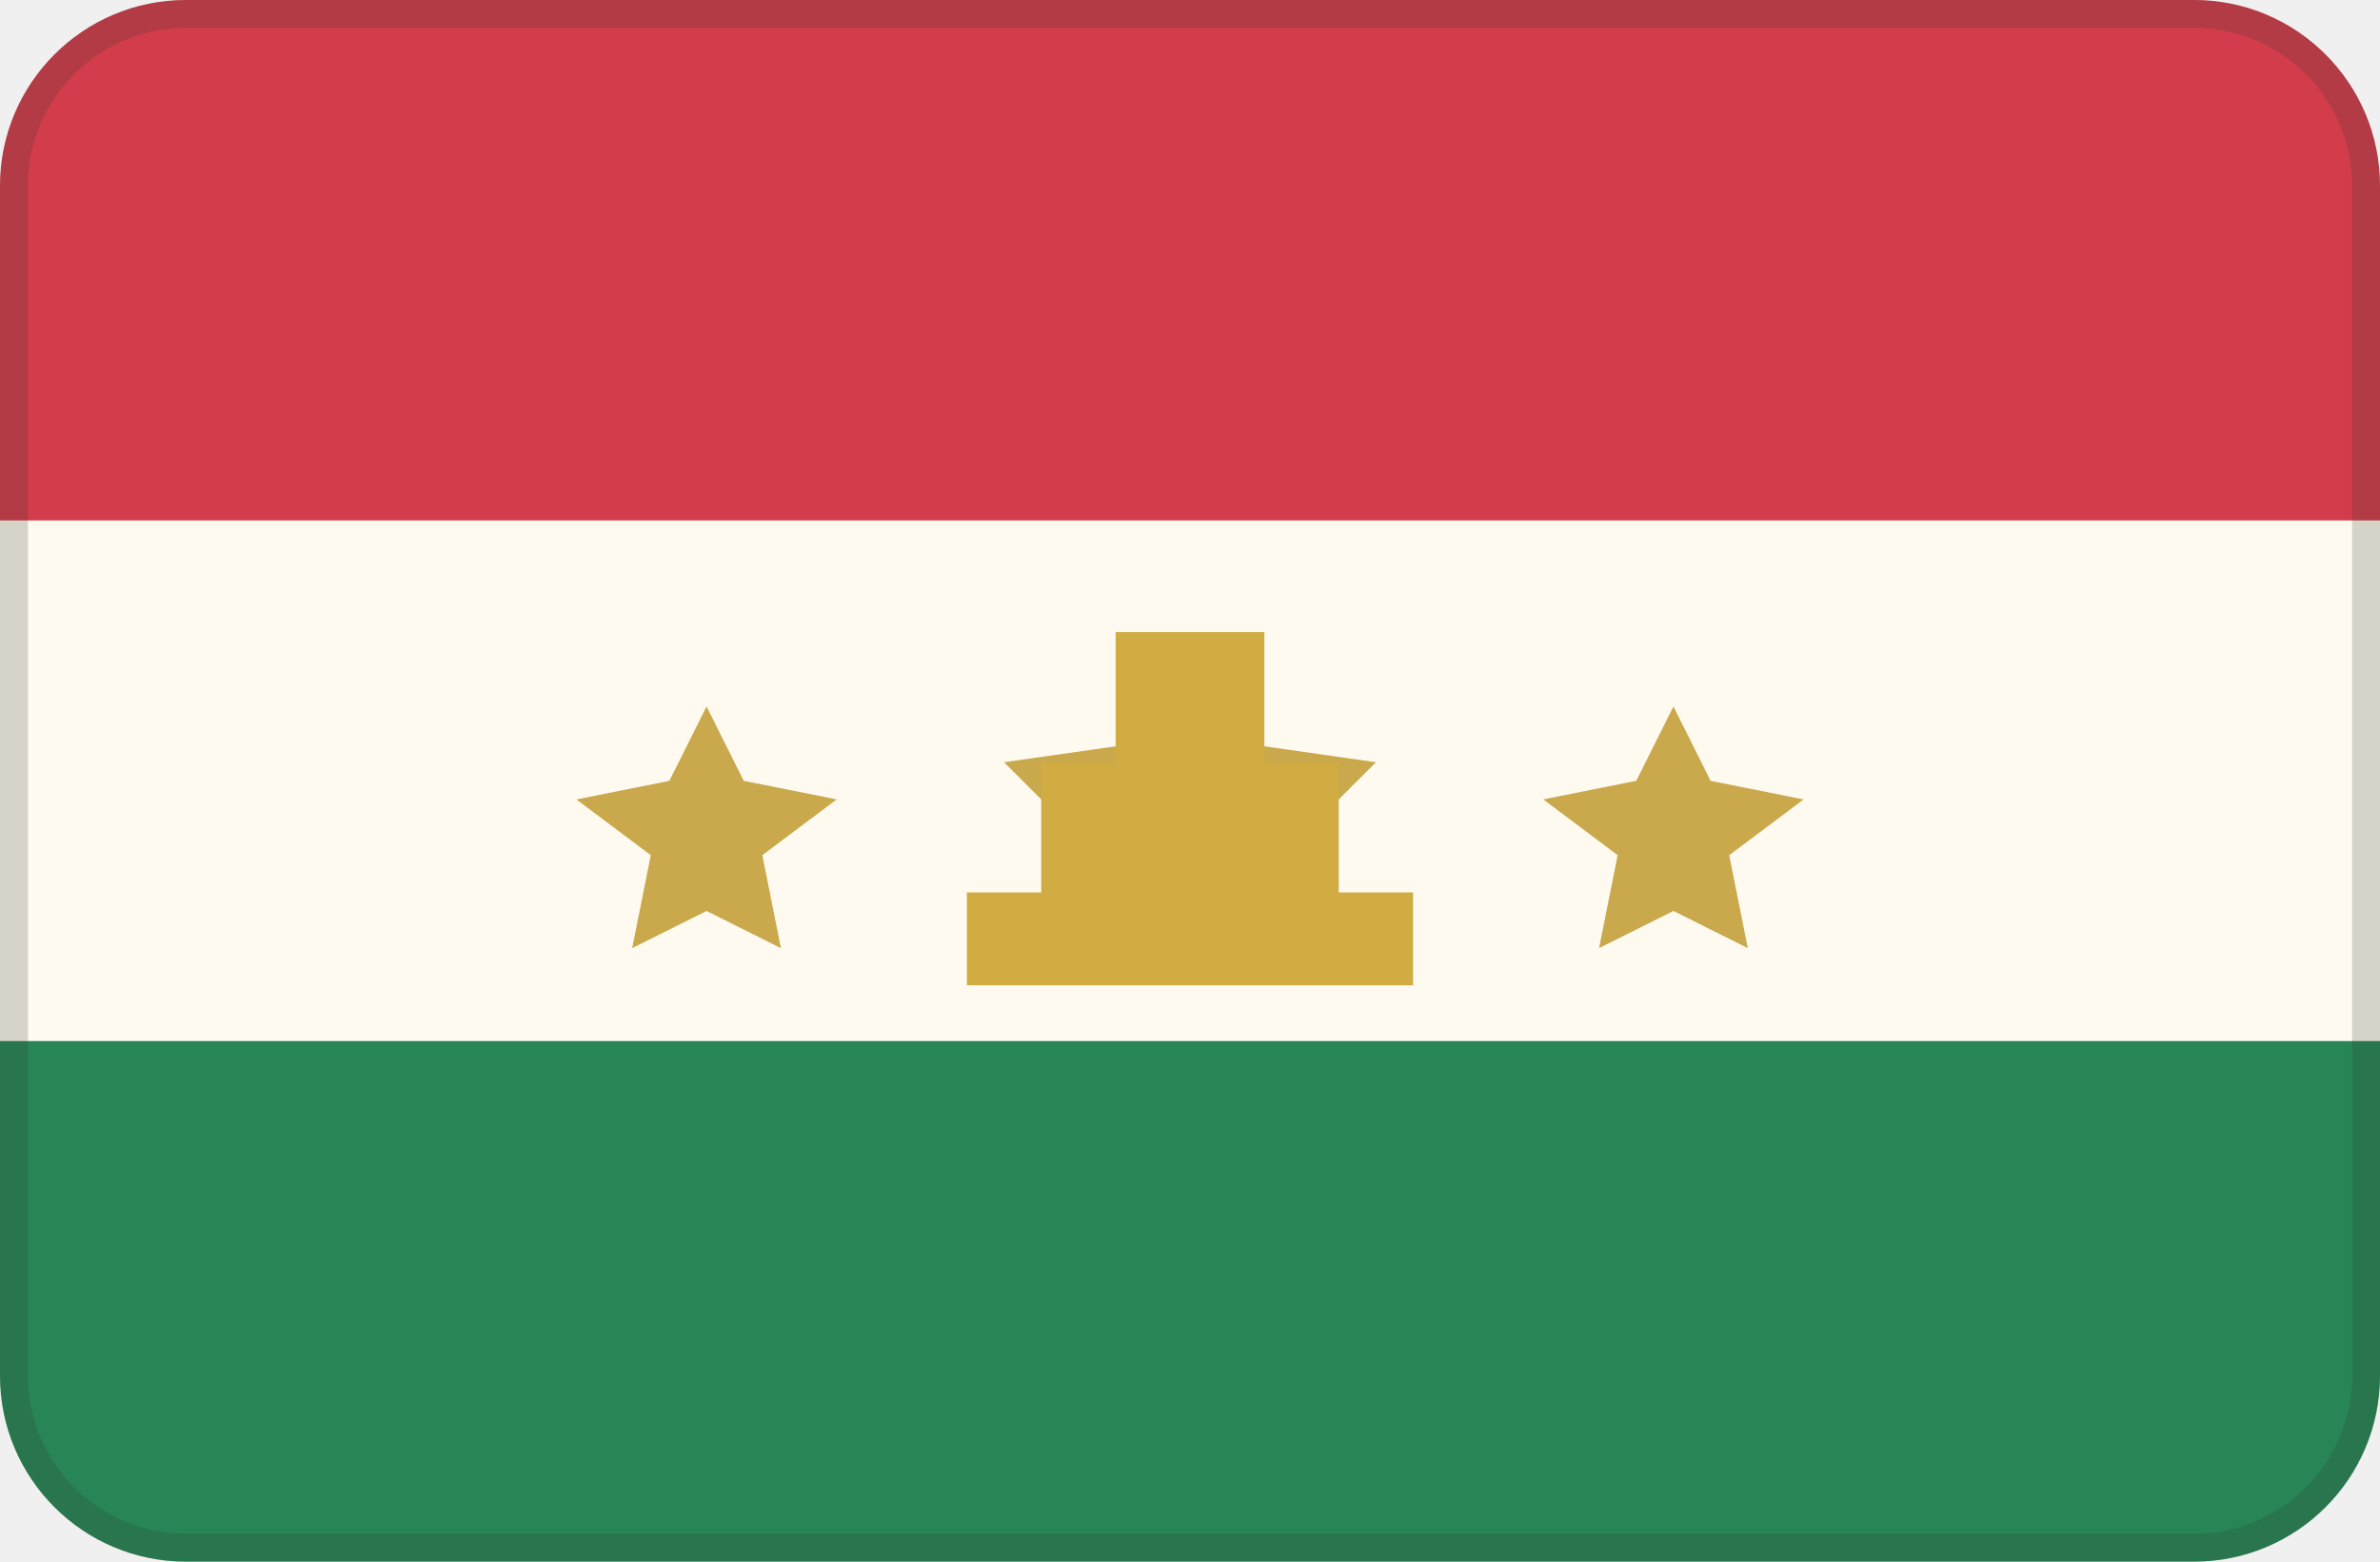
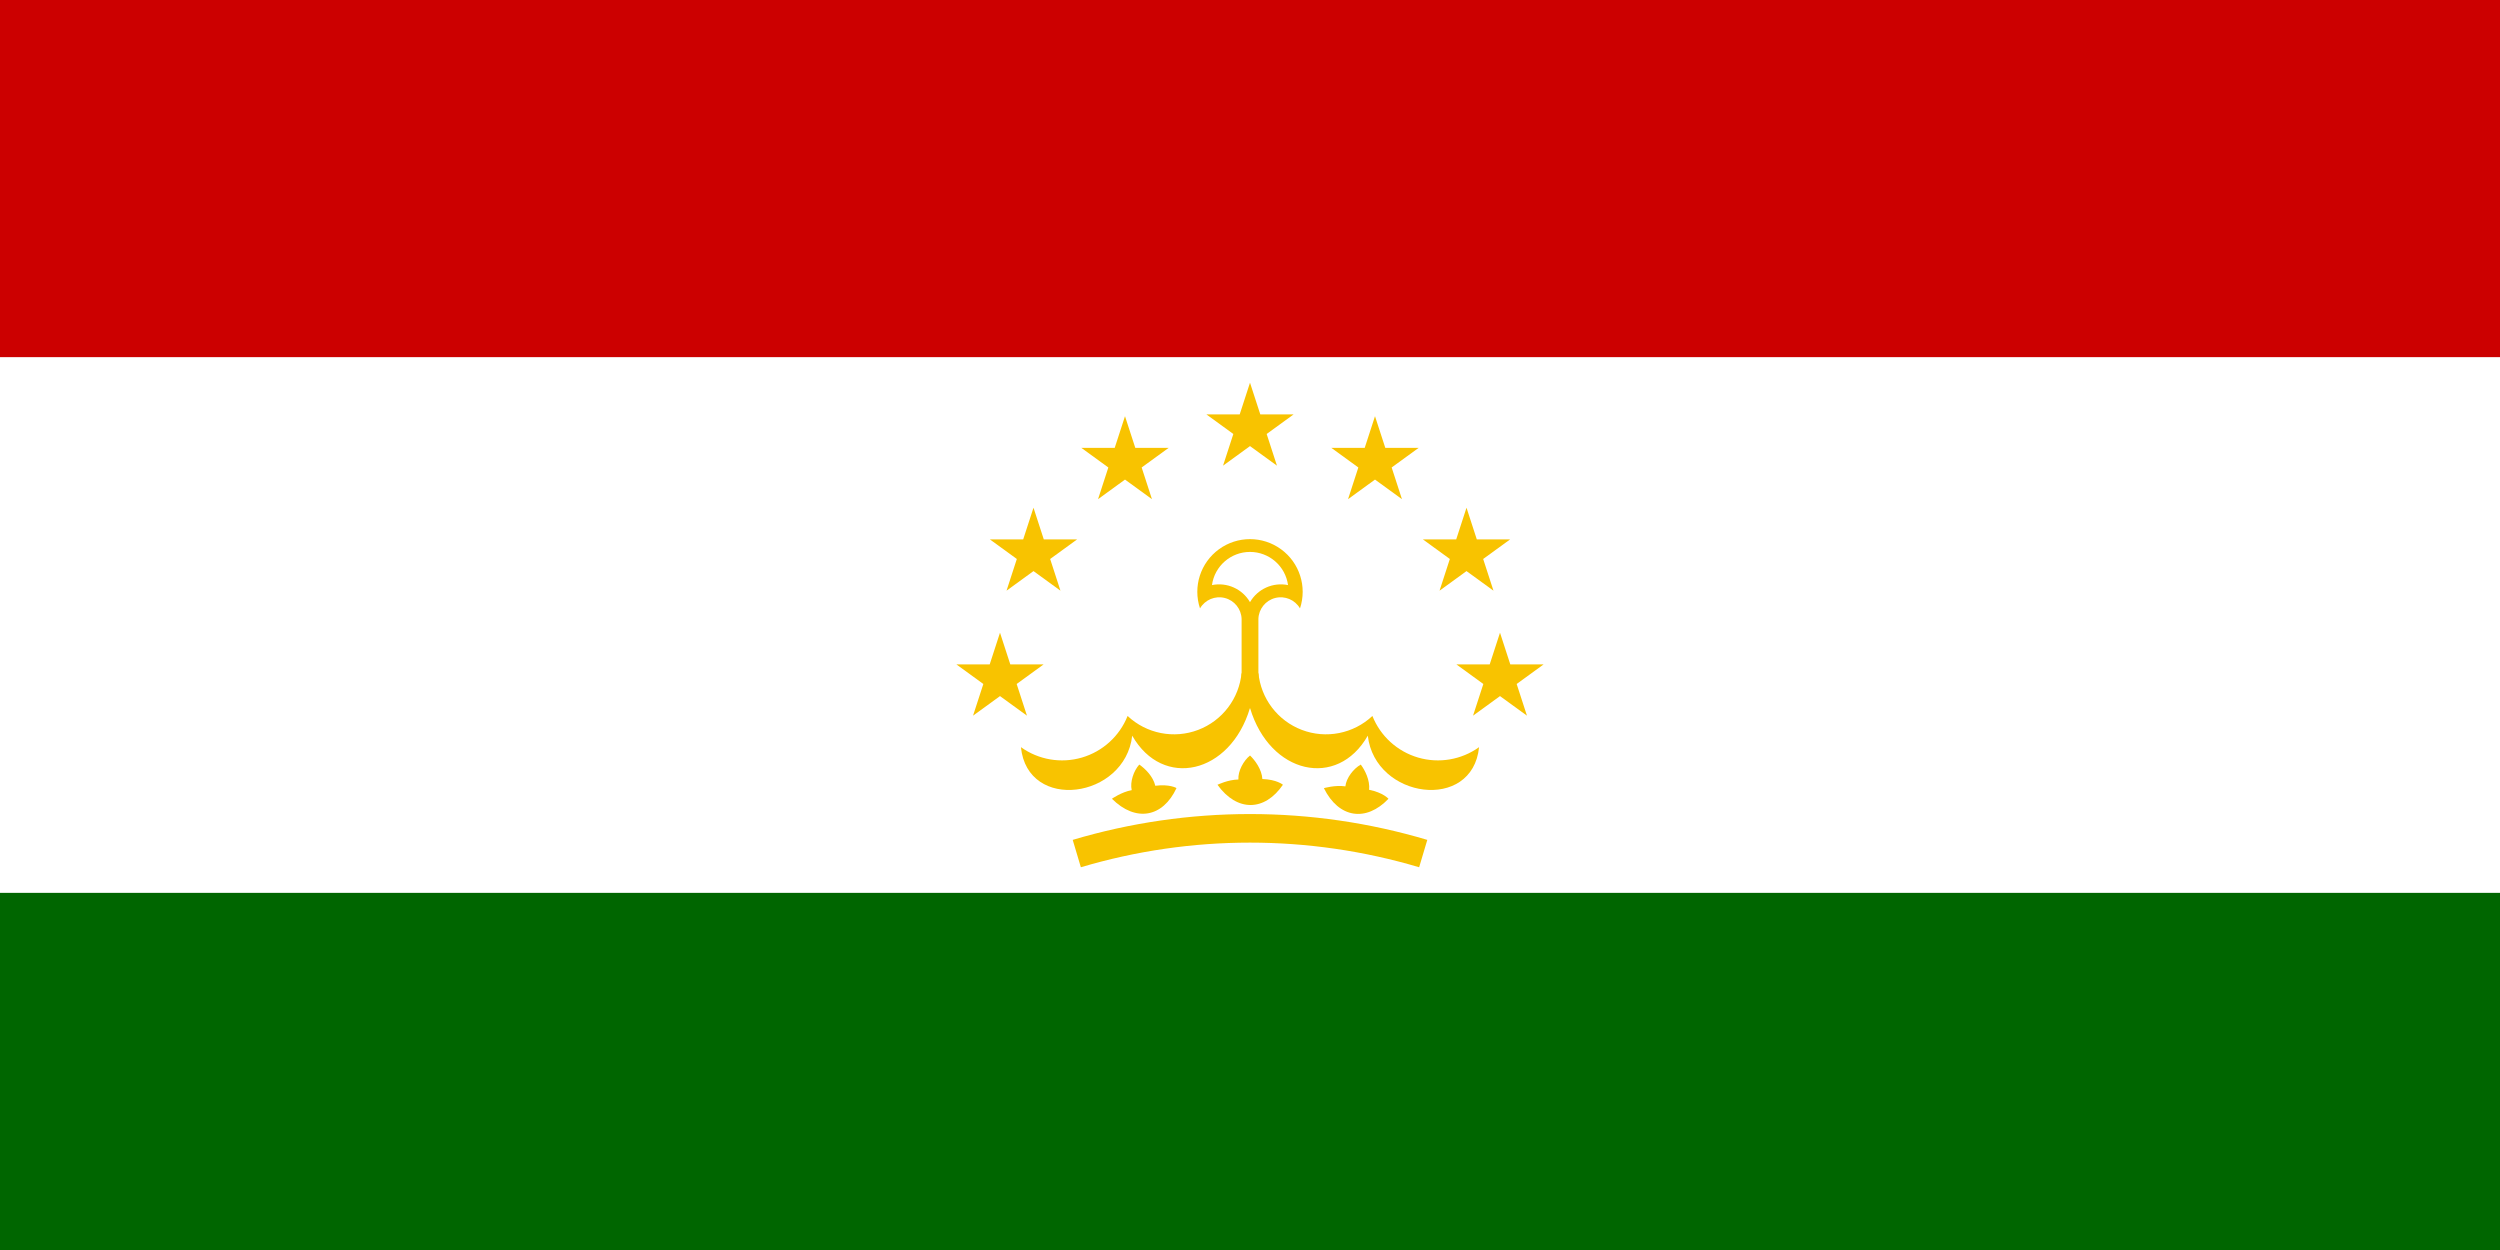
- <svg xmlns="http://www.w3.org/2000/svg" width="128" height="84" viewBox="0 0 128 84">
-   <defs>
-     <clipPath id="r">
-       <rect width="128" height="84" rx="10" />
-     </clipPath>
-   </defs>
-   <g clip-path="url(#r)">
-     <rect width="128" height="28" fill="#d33c4b" />
-     <rect y="28" width="128" height="28" fill="#fffaf0" />
-     <rect y="56" width="128" height="28" fill="#278556" />
-     <path d="m64 34 3 6 7 1-5 5 1 7-6-3-6 3 1-7-5-5 7-1Zm-26 4 2 4 5 1-4 3 1 5-4-2-4 2 1-5-4-3 5-1Zm52 0 2 4 5 1-4 3 1 5-4-2-4 2 1-5-4-3 5-1Z" fill="#caa94c" />
-     <path d="M52 48h24v5H52Zm4-7h16v7H56Zm4-7h8v7h-8Z" fill="#d0ac43" />
+ <svg xmlns="http://www.w3.org/2000/svg" xmlns:xlink="http://www.w3.org/1999/xlink" viewBox="0 0 1400 700">
+   <path fill="#060" d="M0 0h1400v700H0z" />
+   <path fill="#fff" d="M0 0h1400v500H0z" />
+   <path fill="#c00" d="M0 0h1400v200H0z" />
+   <g fill="#f8c300">
+     <path d="M672 340.7a12.5 12.5 0 0123.3 5.9v50h9.4v-50a12.5 12.5 0 0123.3-5.9 29.5 29.5 0 10-56 0" />
+     <path d="M678.7 327.65a20 20 0 0121.3 9.55 20 20 0 0121.3-9.55 21.5 21.5 0 00-42.6 0" fill="#fff" />
+     <path id="a" d="M695.3 376.627a38 38 0 01-63.845 24.316 39.5 39.5 0 01-59.734 17.467c3.65 36.426 58.252 28.989 62.32-6.429 17.154 30.115 54.873 21.49 65.91-15.4z" />
+     <use xlink:href="#a" transform="matrix(-1 0 0 1 1400 0)" />
+     <path id="b" d="M658.84 441.31c-7.618 16.446-22.845 19.271-36.164 5.995 0 0 5.354-3.783 11.086-4.826-1.075-4.574 1.13-10.902 4.235-14.324 3.258 2.227 7.804 6.689 8.96 11.874 8.03-1.04 11.883 1.282 11.883 1.282z" />
+     <use xlink:href="#b" transform="rotate(9.37 700 804)" />
+     <use xlink:href="#b" transform="rotate(18.74 700 804)" />
+     <path d="M603 478a340 340 0 01194 0" fill="none" stroke-width="16" stroke="#f8c300" />
+     <g transform="translate(700 380)">
+       <g transform="translate(0 -140)">
+         <path id="c" transform="scale(.00005)" d="M0-513674l301930 929245-790463-574305h977066l-790463 574305z" />
+       </g>
+       <g id="d">
+         <use xlink:href="#c" transform="translate(-70 -121.244)" />
+         <use xlink:href="#c" transform="translate(-121.244 -70)" />
+         <use xlink:href="#c" transform="translate(-140)" />
+       </g>
+       <use xlink:href="#d" transform="scale(-1 1)" />
+     </g>
  </g>
-   <rect x=".75" y=".75" width="126.5" height="82.5" rx="9.25" fill="none" stroke="#34372f" stroke-opacity=".2" stroke-width="1.5" />
</svg>
